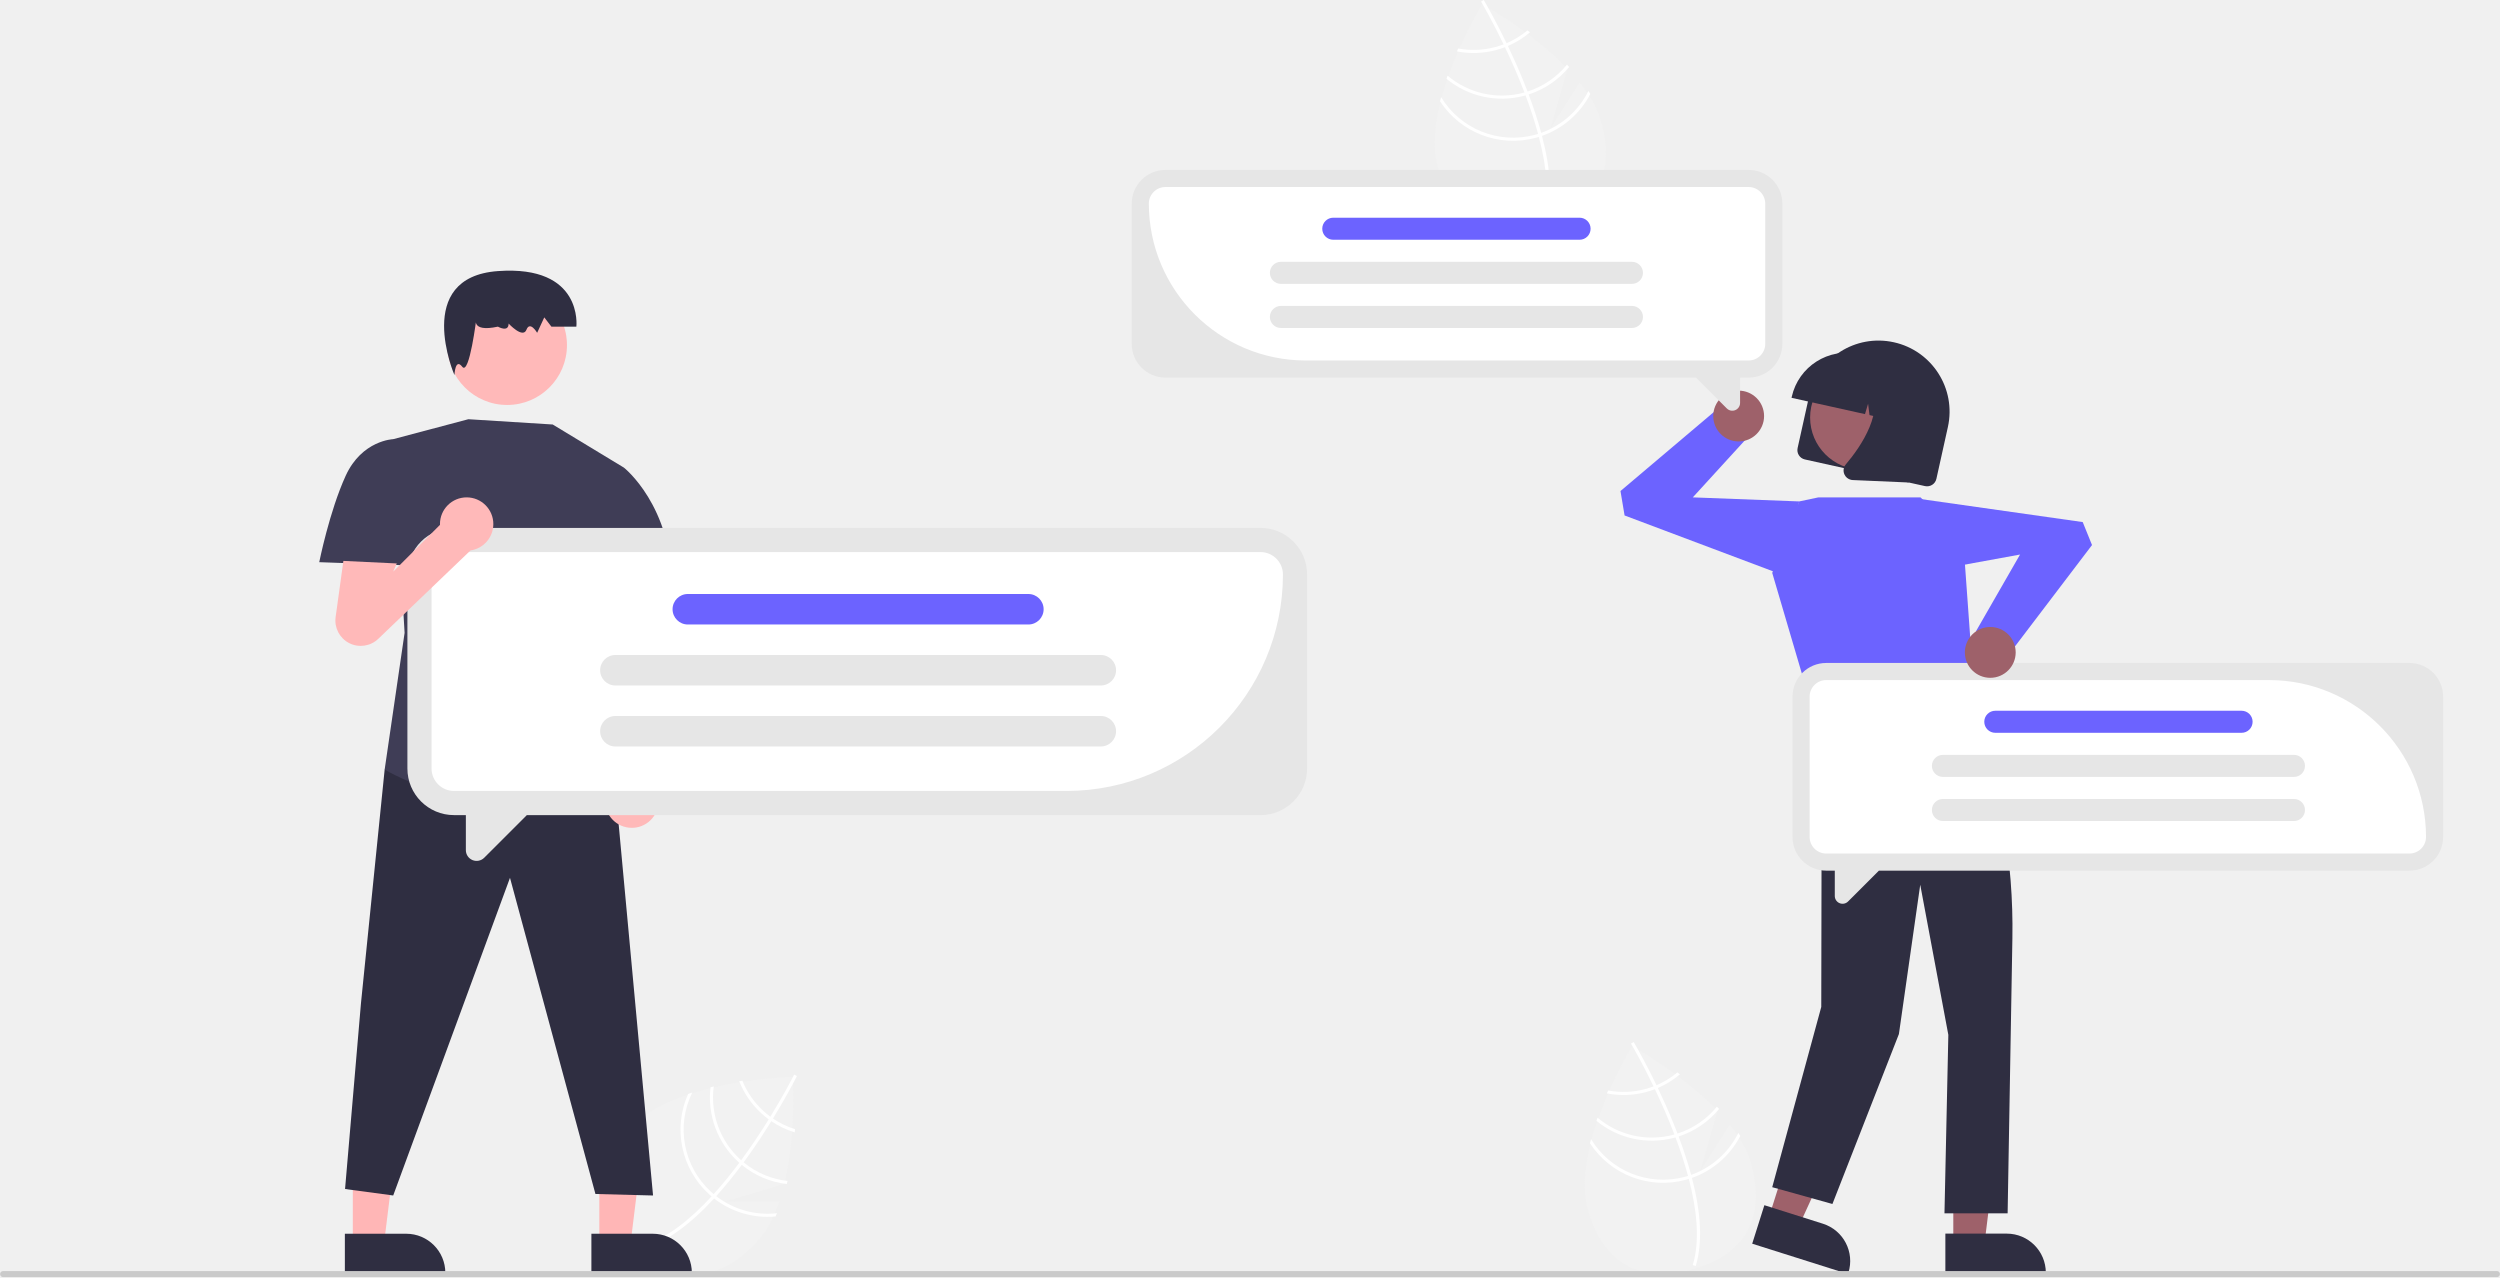
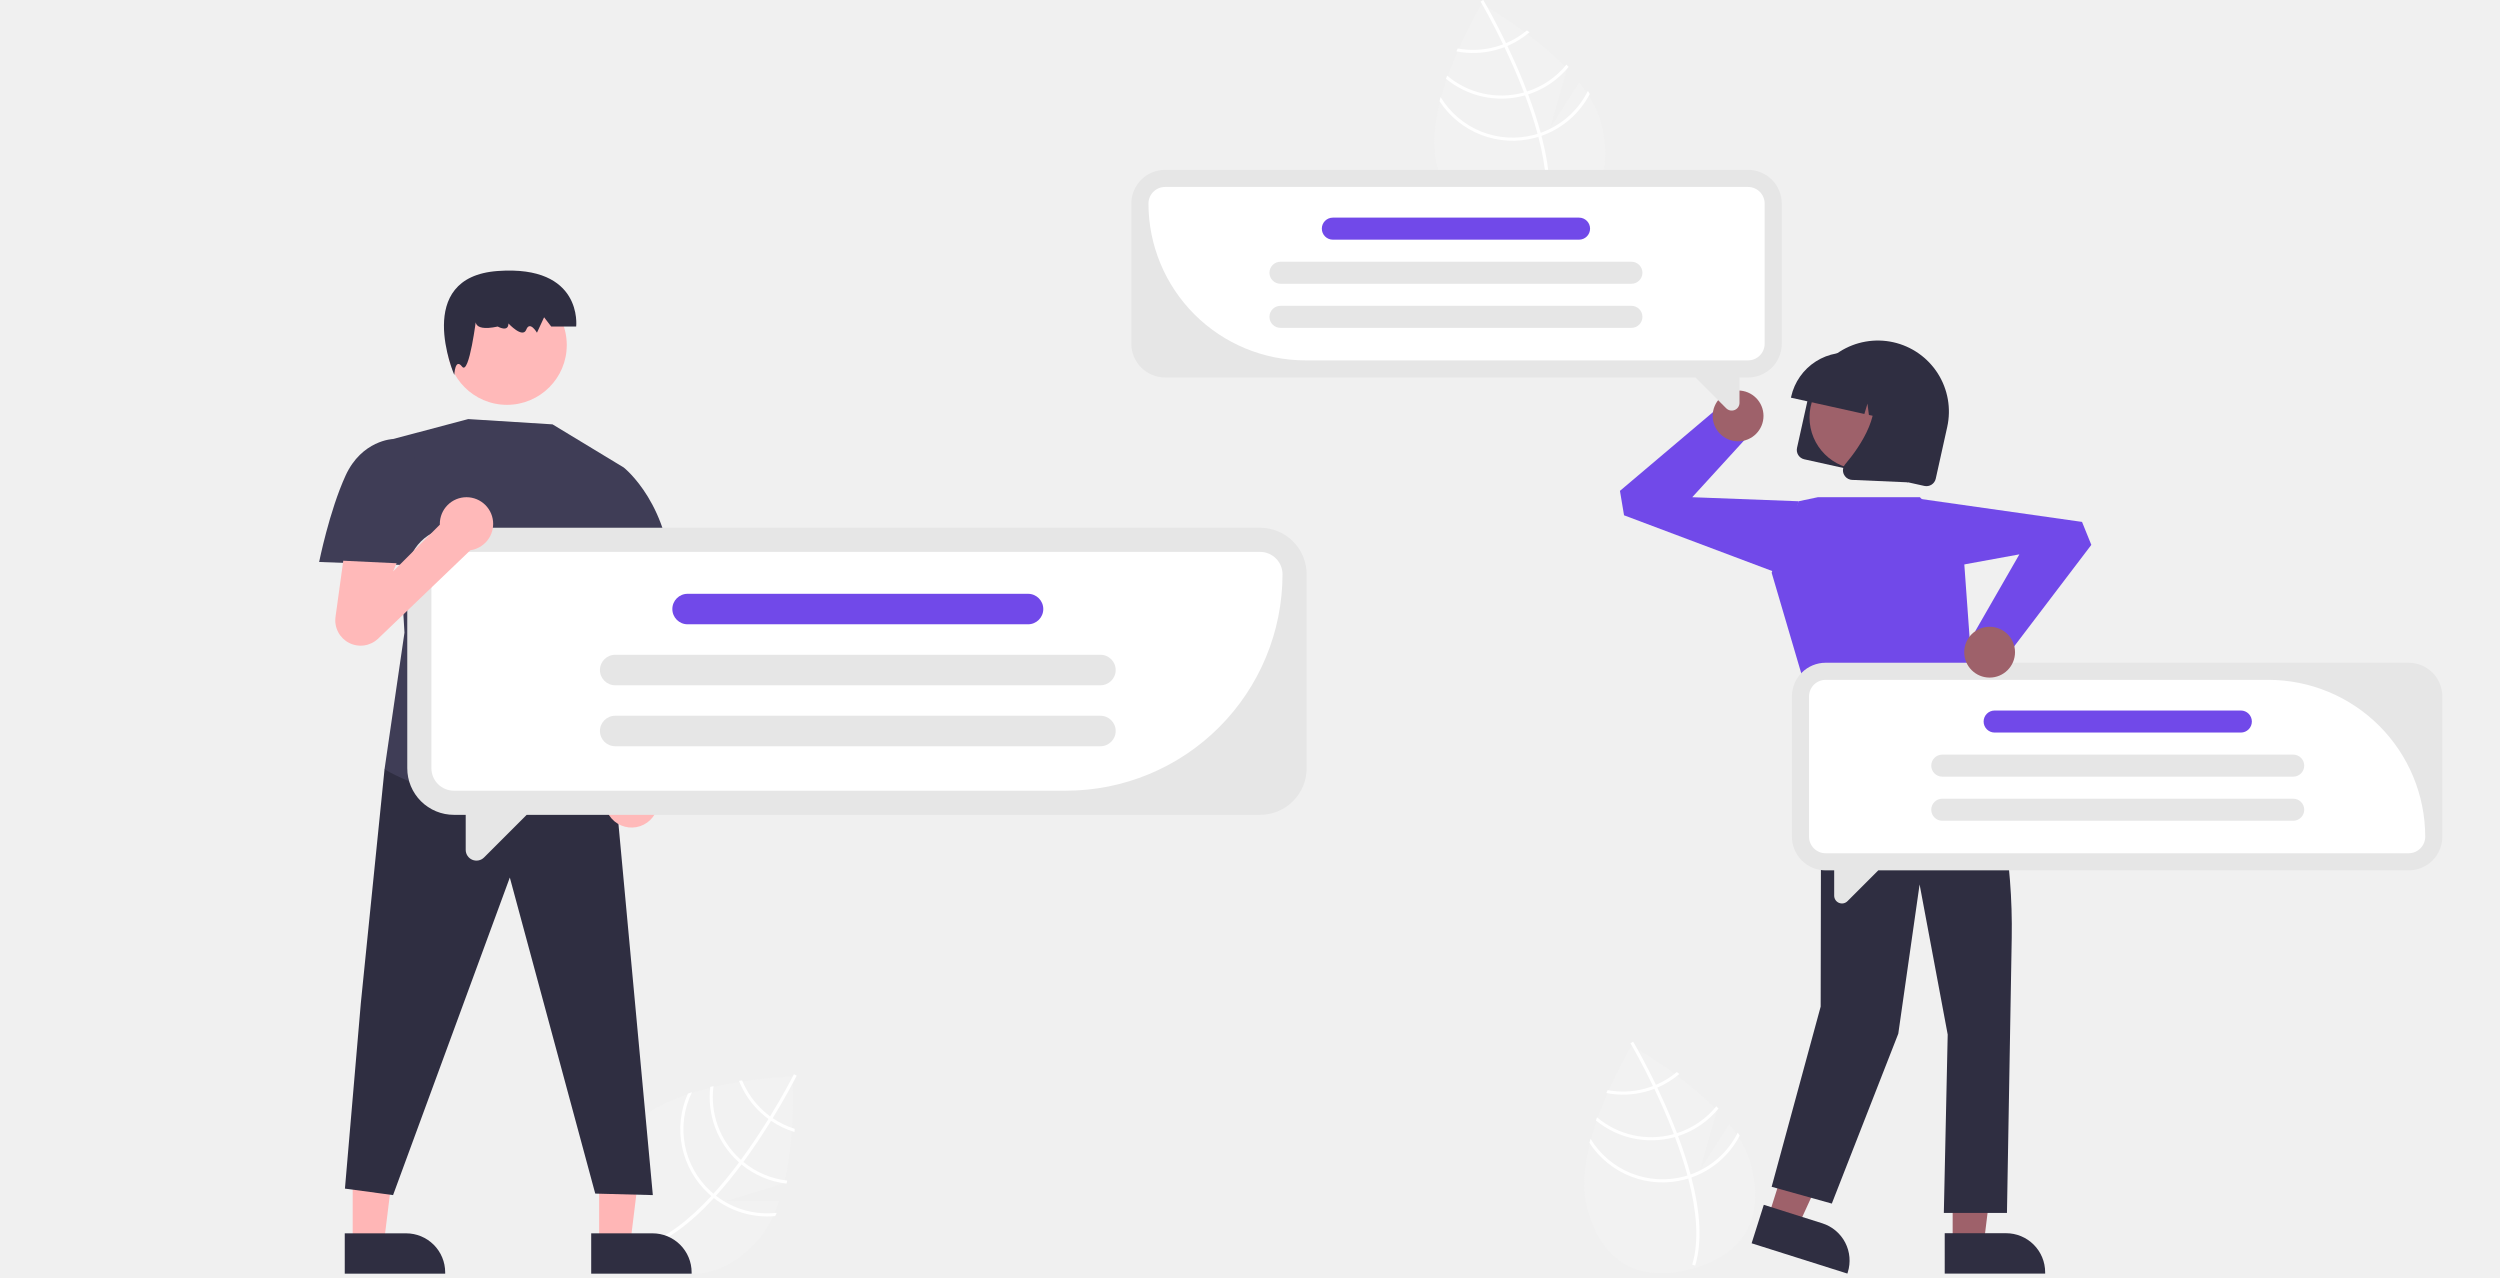
- <svg xmlns="http://www.w3.org/2000/svg" data-name="Layer 1" width="983.675" height="502.497" viewBox="0 0 983.675 502.497">
-   <path d="M788.725,641.231l-11.452,18.004,6.67-23.438c-14.083-14.695-33.58-25.445-33.58-25.445s-24.007,39.456-17.546,63.727,23.146,28.904,40.945,24.165c17.798-4.738,29.971-17.054,23.509-41.325C795.834,651.517,792.71,646.213,788.725,641.231Z" transform="translate(-108.1623 -198.7514)" fill="#f2f2f2" />
-   <path d="M773.574,661.029l.318,1.196c3.631,13.925,4.174,25.399,1.607,34.264-.035.13-.078.255-.113.385l-.599-.177-.574-.177c2.909-9.609,1.611-21.751-1.553-33.898-.098-.392-.198-.791-.309-1.186-1.385-5.13-3.081-10.241-4.928-15.152-.14-.381-.287-.767-.434-1.153-2.471-6.471-5.171-12.564-7.673-17.815-.175-.372-.356-.742-.536-1.107-4.271-8.871-7.891-15.156-8.705-16.544-.096-.171-.153-.264-.165-.286l.52-.31.004-.007.526-.311c.012.022.203.333.536.917,1.258,2.177,4.6,8.105,8.452,16.073.172.36.353.731.528,1.102,2.035,4.259,4.192,9.051,6.243,14.136q.776,1.915,1.485,3.791c.153.384.3.77.44,1.151Q771.64,653.886,773.574,661.029Z" transform="translate(-108.1623 -198.7514)" fill="#fff" />
-   <path d="M759.949,625.741c-.383.159-.771.319-1.169.47a33.811,33.811,0,0,1-3.295,1.061,32.889,32.889,0,0,1-14.566.555c-.165.38-.33.76-.5,1.148a34.107,34.107,0,0,0,15.382-.518,34.984,34.984,0,0,0,3.515-1.139c.392-.149.78-.309,1.161-.474a33.82,33.82,0,0,0,8.685-5.375q-.512-.387-1.002-.761A32.777,32.777,0,0,1,759.949,625.741Z" transform="translate(-108.1623 -198.7514)" fill="#fff" />
-   <path d="M768.205,644.77q-.604.199-1.216.362c-.123.039-.253.074-.377.107a33.064,33.064,0,0,1-29.872-6.717c-.144.412-.288.825-.424,1.242a34.291,34.291,0,0,0,30.611,6.66c.166-.044.332-.088.496-.138.413-.116.818-.237,1.222-.363a34.11,34.11,0,0,0,15.92-10.834c-.283-.299-.565-.598-.854-.895A32.837,32.837,0,0,1,768.205,644.77Z" transform="translate(-108.1623 -198.7514)" fill="#fff" />
-   <path d="M773.574,661.029c-.405.146-.813.28-1.223.408-.439.136-.88.266-1.325.384a33.153,33.153,0,0,1-36.851-14.873c-.139.551-.279,1.095-.406,1.643a34.367,34.367,0,0,0,37.572,14.415c.444-.118.887-.242,1.319-.383.417-.124.826-.258,1.232-.398a34.267,34.267,0,0,0,19.014-16.485c-.241-.405-.498-.8-.757-1.2A33.046,33.046,0,0,1,773.574,661.029Z" transform="translate(-108.1623 -198.7514)" fill="#fff" />
-   <path d="M729.725,231.231l-11.452,18.004,6.67-23.438c-14.083-14.695-33.58-25.445-33.58-25.445s-24.007,39.456-17.546,63.727,23.146,28.904,40.945,24.165c17.798-4.738,29.971-17.054,23.509-41.325C736.834,241.517,733.71,236.213,729.725,231.231Z" transform="translate(-108.1623 -198.7514)" fill="#f2f2f2" />
-   <path d="M714.574,251.029l.318,1.196c3.631,13.925,4.174,25.399,1.607,34.264-.035.13-.078.255-.113.385l-.599-.177-.574-.177c2.909-9.609,1.611-21.751-1.553-33.898-.098-.392-.198-.791-.309-1.186-1.385-5.13-3.081-10.241-4.928-15.152-.14-.381-.287-.767-.434-1.153-2.471-6.471-5.171-12.564-7.673-17.815-.175-.372-.356-.742-.536-1.107-4.271-8.871-7.891-15.156-8.705-16.544-.096-.171-.153-.264-.165-.286l.52-.31.004-.007.526-.311c.012.022.203.333.536.917,1.258,2.177,4.6,8.105,8.452,16.073.172.36.353.731.528,1.102,2.035,4.259,4.192,9.051,6.243,14.136q.776,1.915,1.485,3.791c.153.384.3.77.44,1.151Q712.64,243.886,714.574,251.029Z" transform="translate(-108.1623 -198.7514)" fill="#fff" />
-   <path d="M700.949,215.741c-.383.159-.771.319-1.169.47a33.811,33.811,0,0,1-3.295,1.061,32.889,32.889,0,0,1-14.566.555c-.165.38-.33.76-.5,1.148a34.107,34.107,0,0,0,15.382-.518,34.984,34.984,0,0,0,3.515-1.139c.392-.149.78-.309,1.161-.474a33.82,33.82,0,0,0,8.685-5.375q-.512-.387-1.002-.761A32.777,32.777,0,0,1,700.949,215.741Z" transform="translate(-108.1623 -198.7514)" fill="#fff" />
-   <path d="M709.205,234.77q-.604.199-1.216.362c-.123.039-.253.074-.377.107a33.064,33.064,0,0,1-29.872-6.717c-.144.412-.288.825-.424,1.242a34.291,34.291,0,0,0,30.611,6.66c.166-.044.332-.088.496-.138.413-.116.818-.237,1.222-.363a34.11,34.11,0,0,0,15.92-10.834c-.283-.299-.565-.598-.854-.895A32.837,32.837,0,0,1,709.205,234.77Z" transform="translate(-108.1623 -198.7514)" fill="#fff" />
-   <path d="M714.574,251.029c-.405.146-.813.28-1.223.408-.439.136-.88.266-1.325.384a33.153,33.153,0,0,1-36.851-14.873c-.139.551-.279,1.095-.406,1.643a34.367,34.367,0,0,0,37.572,14.415c.444-.118.887-.242,1.319-.383.417-.124.826-.258,1.232-.398a34.267,34.267,0,0,0,19.014-16.485c-.241-.405-.498-.8-.757-1.2A33.046,33.046,0,0,1,714.574,251.029Z" transform="translate(-108.1623 -198.7514)" fill="#fff" />
-   <path d="M414.82,671.452l-21.337.097,23.324-7.056c4.751-19.792,3.258-42.006,3.258-42.006s-46.172,1.128-63.099,19.683-11.807,35.097,1.8,47.51c13.607,12.413,30.548,15.998,47.475-2.557C410.008,682.992,412.782,677.497,414.82,671.452Z" transform="translate(-108.1623 -198.7514)" fill="#f2f2f2" />
-   <path d="M389.973,669.406l-.834.915c-9.753,10.582-19.113,17.241-27.96,19.872-.128.041-.257.073-.385.113l-.175-.599-.161-.578c9.657-2.747,19.171-10.402,27.68-19.629.277-.295.558-.594.831-.901,3.568-3.938,6.95-8.128,10.085-12.336.245-.324.491-.656.736-.988,4.108-5.577,7.775-11.142,10.841-16.085.218-.348.432-.701.642-1.049,5.155-8.388,8.486-14.831,9.214-16.266.092-.173.139-.271.151-.293l.542.27.009-0.0.546.274c-.012.022-.17.351-.482.946-1.151,2.235-4.333,8.251-8.954,15.799-.21.339-.424.692-.642,1.04-2.484,4.014-5.349,8.419-8.519,12.894q-1.192,1.688-2.387,3.298c-.241.336-.486.669-.731.992Q394.938,663.918,389.973,669.406Z" transform="translate(-108.1623 -198.7514)" fill="#fff" />
-   <path d="M412.298,638.868c-.341-.236-.686-.476-1.027-.729a33.813,33.813,0,0,1-2.673-2.198,32.889,32.889,0,0,1-8.34-11.955c-.409.066-.818.133-1.236.2a34.107,34.107,0,0,0,8.75,12.661,34.983,34.983,0,0,0,2.858,2.342c.337.249.682.489,1.027.721a33.82,33.82,0,0,0,9.217,4.401q.049-.64.099-1.254A32.777,32.777,0,0,1,412.298,638.868Z" transform="translate(-108.1623 -198.7514)" fill="#fff" />
-   <path d="M400.751,656.1q-.493-.4-.962-.828c-.099-.082-.199-.173-.294-.26a33.064,33.064,0,0,1-10.495-28.763c-.425.102-.85.204-1.274.314a34.291,34.291,0,0,0,10.943,29.354c.127.116.254.231.384.342.321.285.642.561.967.832a34.11,34.11,0,0,0,17.721,7.538c.099-.399.198-.799.292-1.202A32.837,32.837,0,0,1,400.751,656.1Z" transform="translate(-108.1623 -198.7514)" fill="#fff" />
-   <path d="M389.973,669.406c-.342-.262-.675-.533-1.005-.809-.352-.296-.7-.597-1.039-.907a33.153,33.153,0,0,1-7.405-39.043c-.538.181-1.073.357-1.602.546a34.367,34.367,0,0,0,8.18,39.402c.34.31.683.615,1.035.903.33.284.663.555,1.001.822a34.267,34.267,0,0,0,24.147,7.087c.211-.422.403-.851.6-1.286A33.046,33.046,0,0,1,389.973,669.406Z" transform="translate(-108.1623 -198.7514)" fill="#fff" />
-   <polygon points="235.821 489.442 248.081 489.441 253.913 442.153 235.819 442.154 235.821 489.442" fill="#ffb6b6" />
-   <path d="M340.856,684.191l24.144-.001h.001a15.387,15.387,0,0,1,15.386,15.386v.5l-39.531.001Z" transform="translate(-108.1623 -198.7514)" fill="#2f2e41" />
-   <polygon points="138.821 489.442 151.081 489.441 156.913 442.153 138.819 442.154 138.821 489.442" fill="#ffb6b6" />
-   <path d="M243.856,684.191l24.144-.001h.001a15.387,15.387,0,0,1,15.386,15.386v.5l-39.531.001Z" transform="translate(-108.1623 -198.7514)" fill="#2f2e41" />
-   <polygon points="159.613 295.2 151.35 302.805 142.037 394.681 135.768 467.838 154.713 470.393 200.665 345.394 234.288 469.8 256.956 470.393 241.911 308 159.613 295.2" fill="#2f2e41" />
-   <circle cx="199.544" cy="135.809" r="23.536" fill="#ffb9b9" />
-   <path d="M295.661,323.632s-2.806,6.073,8.418,3.644c0,0,4.209,2.429,4.209-1.215,0,0,5.612,6.073,7.015,2.429s4.209,1.215,4.209,1.215l2.806-6.073,2.806,3.644h9.821s2.806-24.29-30.866-21.861S286.972,346.329,286.972,346.329s.271-6.908,3.077-3.265S295.661,323.632,295.661,323.632Z" transform="translate(-108.1623 -198.7514)" fill="#2f2e41" />
-   <path d="M325.639,365.779,292.451,363.701l-29.576,7.845,4.483,76.213L259.513,501.556s43.044,26.312,91.904,5.604l-4.641-12.209s-.16-18.685-4.08-22.343-3.608-33.816-3.608-33.816l14.57-56.039Z" transform="translate(-108.1623 -198.7514)" fill="#3f3d56" />
-   <path d="M270.776,373.952l-7.9-2.405s-12.304.411-18.702,14.408-10.398,33.997-10.398,33.997l40.634,1.469Z" transform="translate(-108.1623 -198.7514)" fill="#3f3d56" />
-   <path d="M365.091,507.557l-1.315-82.606-17.555,2.634,3.877,78.263a10.51,10.51,0,1,0,14.993,1.709Z" transform="translate(-108.1623 -198.7514)" fill="#ffb9b9" />
-   <path d="M343.776,389.952l9.882-7.197s18.989,14.851,19.053,47.524l-26.491,6.425-14.978-21.543Z" transform="translate(-108.1623 -198.7514)" fill="#3f3d56" />
-   <polygon points="768.569 489.395 780.829 489.394 786.661 442.106 768.567 442.107 768.569 489.395" fill="#9e616a" />
-   <path d="M873.604,684.143l24.144-.001h.001a15.387,15.387,0,0,1,15.386,15.386v.5l-39.531.001Z" transform="translate(-108.1623 -198.7514)" fill="#2f2e41" />
-   <polygon points="696.005 478.969 707.694 482.667 727.517 439.34 710.266 433.883 696.005 478.969" fill="#9e616a" />
-   <path d="M802.393,672.961l23.02,7.281.001 0a15.387,15.387,0,0,1,10.029,19.311l-.151.477L797.602,688.108Z" transform="translate(-108.1623 -198.7514)" fill="#2f2e41" />
-   <path d="M831.772,472.176,824.968,491.364l-.193,103.588L805.482,665.874l23.683,6.61,26.161-66.874,8.391-58.738,11.058,59.08-1.522,70.22h24.849l1.876-108.211a237.255,237.255,0,0,0-15.663-88.982l0,0Z" transform="translate(-108.1623 -198.7514)" fill="#2f2e41" />
-   <polygon points="715.507 195.7 755.672 195.7 772.454 212.483 777.468 281.854 716.806 291.615 697.32 225.426 707.932 197.295 715.507 195.7" fill="#6c63ff" />
-   <polygon points="701.063 226.088 639.223 202.821 637.613 193.203 676.613 160.203 689.594 169.939 666.066 195.7 707.932 197.295 701.063 226.088" fill="#6c63ff" />
-   <circle cx="684.113" cy="163.7" r="10" fill="#9e616a" />
-   <path d="M815.467,375.05l4.519-20.376A27.967,27.967,0,0,1,874.594,366.784l-4.519,20.376a3.761,3.761,0,0,1-4.481,2.854l-47.272-10.483A3.761,3.761,0,0,1,815.467,375.05Z" transform="translate(-108.1623 -198.7514)" fill="#2f2e41" />
-   <circle cx="732.73" cy="164.284" r="20.505" fill="#9e616a" />
-   <path d="M813.165,354.871a22.148,22.148,0,0,1,26.388-16.809l4.075.904a22.148,22.148,0,0,1,16.809,26.388l-.09.408-8.612-1.91-1.113-8.877-2.411,8.095-4.451-.987-.562-4.479L841.981,361.689l-28.906-6.41Z" transform="translate(-108.1623 -198.7514)" fill="#2f2e41" />
-   <path d="M833.869,385.382a3.701,3.701,0,0,1,.564-3.9c6.14-7.256,15.553-21.093,9.603-32.233l-.428-.8,23.3,5.167-7.758,34.982-21.994-.959a3.838,3.838,0,0,1-.662-.087A3.742,3.742,0,0,1,833.869,385.382Z" transform="translate(-108.1623 -198.7514)" fill="#2f2e41" />
-   <path d="M1090.647,701.249H109.353a1.191,1.191,0,0,1,0-2.381h981.294a1.191,1.191,0,0,1,0,2.381Z" transform="translate(-108.1623 -198.7514)" fill="#cacaca" />
-   <path d="M604.121,406.472H286.806a18.343,18.343,0,0,0-18.343,18.343v76.315a18.342,18.342,0,0,0,18.343,18.343h4.657v13.788a4.23,4.23,0,0,0,7.221,2.991l16.779-16.779H604.121a18.342,18.342,0,0,0,18.343-18.343V424.815A18.343,18.343,0,0,0,604.121,406.472Z" transform="translate(-108.1623 -198.7514)" fill="#e6e6e6" />
-   <path d="M527.807,509.972h-241a8.853,8.853,0,0,1-8.843-8.843V424.814a8.852,8.852,0,0,1,8.842-8.842H604.121a8.853,8.853,0,0,1,8.843,8.843A85.253,85.253,0,0,1,527.807,509.972Z" transform="translate(-108.1623 -198.7514)" fill="#fff" />
-   <rect x="264.635" y="233.721" width="146" height="12" rx="6" fill="#6c63ff" />
-   <rect x="236.135" y="257.721" width="203" height="12" rx="6" fill="#e6e6e6" />
-   <rect x="236.135" y="281.721" width="203" height="12" rx="6" fill="#e6e6e6" />
-   <path d="M1056.199,459.608H826.729a13.265,13.265,0,0,0-13.265,13.265V528.061A13.265,13.265,0,0,0,826.729,541.326h3.368v9.971a3.059,3.059,0,0,0,5.222,2.163L847.453,541.326h208.747a13.265,13.265,0,0,0,13.265-13.265V472.873A13.265,13.265,0,0,0,1056.199,459.608Z" transform="translate(-108.1623 -198.7514)" fill="#e6e6e6" />
-   <path d="M1056.199,534.595H826.729a6.54,6.54,0,0,1-6.533-6.533V472.873a6.54,6.54,0,0,1,6.533-6.533h174.283a61.791,61.791,0,0,1,61.721,61.722A6.54,6.54,0,0,1,1056.199,534.595Z" transform="translate(-108.1623 -198.7514)" fill="#fff" />
-   <rect x="780.752" y="279.659" width="105.582" height="8.678" rx="4.339" fill="#6c63ff" />
-   <rect x="760.142" y="297.015" width="146.802" height="8.678" rx="4.339" fill="#e6e6e6" />
-   <rect x="760.142" y="314.371" width="146.802" height="8.678" rx="4.339" fill="#e6e6e6" />
-   <path d="M566.729,265.608H796.199a13.265,13.265,0,0,1,13.265,13.265V334.061A13.265,13.265,0,0,1,796.199,347.326h-3.368v9.971a3.059,3.059,0,0,1-5.222,2.163L775.475,347.326H566.729a13.265,13.265,0,0,1-13.265-13.265V278.873A13.265,13.265,0,0,1,566.729,265.608Z" transform="translate(-108.1623 -198.7514)" fill="#e6e6e6" />
-   <path d="M796.199,340.594H621.917a61.791,61.791,0,0,1-61.722-61.721,6.541,6.541,0,0,1,6.533-6.534h229.471a6.54,6.54,0,0,1,6.533,6.533v55.188A6.54,6.54,0,0,1,796.199,340.594Z" transform="translate(-108.1623 -198.7514)" fill="#fff" />
-   <rect x="628.432" y="284.411" width="105.582" height="8.678" rx="4.339" transform="translate(1254.283 378.748) rotate(180)" fill="#6c63ff" />
-   <rect x="607.822" y="301.767" width="146.802" height="8.678" rx="4.339" transform="translate(1254.283 413.4598) rotate(180)" fill="#e6e6e6" />
-   <rect x="607.822" y="319.123" width="146.802" height="8.678" rx="4.339" transform="translate(1254.283 448.1717) rotate(180)" fill="#e6e6e6" />
-   <path d="M302.276,404.952a10.5,10.5,0,0,0-21,0c0,.102.012.202.015.304L262.875,423.671l1.4-3.219-21-1-3.063,22.172a9.969,9.969,0,0,0,16.782,8.494l36.3-34.788A10.493,10.493,0,0,0,302.276,404.952Z" transform="translate(-108.1623 -198.7514)" fill="#ffb9b9" />
-   <polygon points="754.074 196.12 819.488 205.421 823.145 214.461 792.231 255.134 777.448 248.445 794.828 218.194 753.613 225.718 754.074 196.12" fill="#6c63ff" />
-   <circle cx="783.113" cy="256.7" r="10" fill="#9e616a" />
+ <svg xmlns="http://www.w3.org/2000/svg" width="984" height="503" viewBox="0 0 984 503" fill="none">
+   <g clip-path="url(#clip0_604_2)">
+     <path d="M680.563 442.479L669.112 460.483L675.782 437.046C661.698 422.35 642.202 411.6 642.202 411.6C642.202 411.6 618.194 451.056 624.656 475.327C631.117 499.598 647.802 504.231 665.601 499.492C683.399 494.754 695.572 482.438 689.11 458.168C687.672 452.765 684.548 447.462 680.563 442.479Z" fill="#F2F2F2" />
+     <path d="M665.411 462.278L665.73 463.474C669.361 477.399 669.904 488.874 667.336 497.739C667.301 497.869 667.259 497.994 667.223 498.124L666.625 497.947L666.051 497.77C668.96 488.161 667.662 476.019 664.498 463.872C664.399 463.48 664.3 463.081 664.188 462.686C662.803 457.556 661.107 452.446 659.26 447.534C659.12 447.152 658.973 446.766 658.826 446.381C656.355 439.91 653.655 433.817 651.153 428.566C650.978 428.194 650.797 427.823 650.618 427.459C646.347 418.588 642.726 412.302 641.913 410.914C641.817 410.743 641.76 410.651 641.748 410.628L642.268 410.319L642.272 410.311L642.798 410C642.811 410.022 643.001 410.333 643.334 410.917C644.592 413.093 647.934 419.021 651.786 426.989C651.958 427.349 652.139 427.72 652.315 428.092C654.349 432.351 656.506 437.142 658.558 442.228C659.075 443.505 659.57 444.768 660.043 446.019C660.196 446.403 660.343 446.789 660.482 447.17C662.479 452.48 664.122 457.516 665.411 462.278Z" fill="white" />
+     <path d="M651.786 426.989C651.404 427.148 651.015 427.309 650.618 427.459C649.538 427.868 648.439 428.223 647.323 428.52C642.57 429.792 637.593 429.981 632.757 429.074C632.592 429.455 632.426 429.835 632.257 430.222C637.357 431.224 642.618 431.047 647.638 429.704C648.829 429.387 650.003 429.007 651.153 428.566C651.545 428.417 651.934 428.256 652.315 428.092C655.465 426.75 658.393 424.937 660.999 422.716C660.658 422.458 660.324 422.205 659.998 421.955C657.523 424.028 654.756 425.725 651.786 426.989Z" fill="white" />
+     <path d="M660.043 446.019C659.641 446.151 659.235 446.272 658.827 446.38C658.704 446.419 658.574 446.454 658.449 446.487C653.297 447.859 647.89 447.965 642.689 446.795C637.488 445.625 632.646 443.215 628.577 439.77C628.434 440.183 628.29 440.595 628.153 441.012C632.36 444.474 637.331 446.884 642.654 448.042C647.977 449.2 653.5 449.073 658.765 447.672C658.93 447.628 659.096 447.584 659.26 447.533C659.673 447.417 660.079 447.297 660.483 447.17C666.72 445.163 672.247 441.401 676.403 436.336C676.121 436.037 675.838 435.738 675.55 435.44C671.52 440.4 666.131 444.076 660.043 446.019Z" fill="white" />
+     <path d="M665.412 462.278C665.007 462.424 664.599 462.558 664.189 462.686C663.749 462.822 663.308 462.952 662.864 463.07C655.939 464.905 648.607 464.448 641.963 461.767C635.32 459.086 629.724 454.325 626.014 448.197C625.875 448.748 625.734 449.292 625.607 449.84C629.56 455.887 635.318 460.534 642.063 463.122C648.808 465.709 656.197 466.106 663.18 464.255C663.624 464.137 664.066 464.012 664.498 463.872C664.916 463.748 665.324 463.614 665.731 463.474C673.93 460.59 680.727 454.697 684.745 446.99C684.504 446.585 684.247 446.19 683.988 445.79C680.175 453.492 673.512 459.406 665.412 462.278Z" fill="white" />
+     <path d="M621.563 32.48L610.112 50.483L616.782 27.046C602.698 12.35 583.202 1.6 583.202 1.6C583.202 1.6 559.194 41.056 565.656 65.327C572.117 89.598 588.802 94.231 606.601 89.493C624.399 84.754 636.572 72.438 630.11 48.168C628.672 42.765 625.548 37.462 621.563 32.48Z" fill="#F2F2F2" />
+     <path d="M606.411 52.278L606.73 53.474C610.361 67.399 610.904 78.874 608.336 87.739C608.301 87.869 608.259 87.994 608.223 88.124L607.625 87.947L607.051 87.77C609.96 78.161 608.662 66.019 605.498 53.872C605.399 53.48 605.3 53.081 605.188 52.686C603.803 47.556 602.107 42.446 600.26 37.534C600.12 37.152 599.973 36.766 599.826 36.381C597.355 29.91 594.655 23.817 592.153 18.566C591.978 18.194 591.797 17.823 591.618 17.459C587.347 8.588 583.726 2.302 582.913 0.914C582.817 0.743 582.76 0.651 582.748 0.629L583.268 0.319L583.272 0.311L583.798 0C583.811 0.022 584.001 0.333 584.334 0.917C585.592 3.093 588.934 9.021 592.786 16.989C592.958 17.349 593.139 17.72 593.315 18.092C595.349 22.351 597.506 27.142 599.558 32.228C600.075 33.505 600.57 34.768 601.043 36.019C601.196 36.403 601.343 36.789 601.482 37.17C603.479 42.48 605.122 47.516 606.411 52.278Z" fill="white" />
+     <path d="M592.786 16.989C592.404 17.148 592.015 17.309 591.618 17.459C590.538 17.869 589.439 18.223 588.323 18.52C583.57 19.792 578.593 19.982 573.757 19.074C573.592 19.454 573.426 19.835 573.257 20.222C578.357 21.224 583.618 21.047 588.638 19.704C589.829 19.387 591.003 19.007 592.153 18.566C592.545 18.417 592.934 18.256 593.315 18.092C596.465 16.75 599.393 14.937 601.999 12.716C601.658 12.458 601.324 12.205 600.998 11.955C598.523 14.028 595.756 15.725 592.786 16.989V16.989Z" fill="white" />
+     <path d="M601.043 36.019C600.641 36.151 600.235 36.272 599.827 36.38C599.704 36.419 599.574 36.454 599.449 36.487C594.297 37.859 588.89 37.965 583.689 36.795C578.488 35.625 573.646 33.215 569.577 29.77C569.434 30.183 569.29 30.595 569.153 31.012C573.36 34.474 578.331 36.884 583.654 38.042C588.977 39.2 594.5 39.073 599.765 37.672C599.93 37.628 600.096 37.584 600.26 37.533C600.673 37.417 601.079 37.297 601.483 37.17C607.72 35.163 613.247 31.401 617.403 26.336C617.121 26.037 616.838 25.738 616.55 25.44C612.52 30.4 607.131 34.077 601.043 36.019V36.019Z" fill="white" />
+     <path d="M606.412 52.278C606.007 52.424 605.599 52.558 605.189 52.686C604.749 52.822 604.308 52.952 603.864 53.07C596.939 54.905 589.607 54.448 582.963 51.767C576.32 49.086 570.724 44.325 567.014 38.197C566.875 38.748 566.734 39.292 566.607 39.84C570.56 45.887 576.318 50.534 583.063 53.122C589.808 55.709 597.197 56.106 604.18 54.255C604.624 54.137 605.066 54.013 605.498 53.872C605.916 53.748 606.324 53.614 606.731 53.474C614.93 50.59 621.727 44.697 625.745 36.99C625.504 36.585 625.247 36.19 624.988 35.79C621.175 43.492 614.512 49.406 606.412 52.278V52.278Z" fill="white" />
+     <path d="M306.658 472.7L285.321 472.797L308.645 465.74C313.397 445.949 311.903 423.735 311.903 423.735C311.903 423.735 265.731 424.863 248.803 443.418C231.876 461.973 236.996 478.515 250.603 490.928C264.21 503.342 281.151 506.926 298.079 488.371C301.846 484.241 304.62 478.746 306.658 472.7Z" fill="#F2F2F2" />
+     <path d="M281.811 470.654L280.977 471.569C271.224 482.15 261.864 488.81 253.017 491.441C252.889 491.481 252.76 491.513 252.632 491.554L252.457 490.955L252.296 490.376C261.953 487.63 271.467 479.974 279.976 470.747C280.253 470.452 280.534 470.153 280.807 469.846C284.374 465.908 287.757 461.718 290.891 457.509C291.137 457.186 291.382 456.853 291.627 456.521C295.735 450.944 299.402 445.379 302.468 440.436C302.686 440.088 302.9 439.735 303.109 439.387C308.265 430.999 311.596 424.556 312.324 423.121C312.416 422.948 312.463 422.85 312.475 422.828L313.017 423.098L313.026 423.098L313.572 423.372C313.56 423.394 313.401 423.723 313.09 424.318C311.939 426.553 308.757 432.569 304.136 440.117C303.926 440.456 303.712 440.809 303.494 441.157C301.01 445.171 298.145 449.576 294.975 454.051C294.181 455.176 293.385 456.276 292.589 457.349C292.348 457.685 292.103 458.018 291.858 458.341C288.47 462.891 285.121 466.996 281.811 470.654Z" fill="white" />
+     <path d="M304.136 440.117C303.795 439.881 303.45 439.641 303.109 439.387C302.181 438.701 301.288 437.967 300.435 437.189C296.796 433.878 293.946 429.792 292.095 425.234C291.686 425.3 291.277 425.367 290.859 425.434C292.773 430.265 295.766 434.596 299.609 438.095C300.52 438.925 301.474 439.707 302.467 440.436C302.804 440.686 303.149 440.926 303.493 441.157C306.325 443.082 309.433 444.566 312.71 445.558C312.743 445.132 312.776 444.714 312.809 444.305C309.727 443.343 306.805 441.932 304.136 440.117Z" fill="white" />
+     <path d="M292.589 457.349C292.26 457.082 291.939 456.806 291.627 456.521C291.527 456.439 291.428 456.348 291.333 456.261C287.394 452.668 284.383 448.176 282.555 443.168C280.728 438.159 280.139 432.784 280.838 427.498C280.413 427.6 279.988 427.702 279.564 427.813C278.925 433.223 279.584 438.708 281.487 443.812C283.39 448.917 286.482 453.495 290.507 457.167C290.633 457.282 290.76 457.398 290.891 457.509C291.212 457.794 291.533 458.07 291.858 458.341C296.918 462.504 303.07 465.121 309.578 465.879C309.677 465.48 309.776 465.081 309.87 464.677C303.519 463.968 297.513 461.421 292.589 457.349V457.349Z" fill="white" />
+     <path d="M281.811 470.654C281.469 470.392 281.136 470.121 280.806 469.846C280.454 469.549 280.106 469.249 279.767 468.939C274.48 464.105 270.901 457.688 269.566 450.65C268.232 443.611 269.212 436.33 272.362 429.896C271.824 430.077 271.29 430.253 270.76 430.442C267.81 437.036 267.012 444.392 268.48 451.466C269.949 458.539 273.609 464.97 278.941 469.844C279.28 470.154 279.624 470.459 279.976 470.747C280.305 471.031 280.639 471.302 280.976 471.569C287.835 476.908 296.466 479.442 305.123 478.656C305.333 478.234 305.526 477.805 305.723 477.37C297.182 478.326 288.605 475.917 281.811 470.654Z" fill="white" />
+     <path d="M235.821 489.442L248.081 489.441L253.913 442.153L235.819 442.154L235.821 489.442Z" fill="#FFB6B6" />
+     <path d="M232.694 485.439L256.838 485.438H256.839C260.92 485.438 264.833 487.059 267.719 489.945C270.604 492.83 272.226 496.744 272.226 500.824V501.324L232.695 501.326L232.694 485.439Z" fill="#2F2E41" />
+     <path d="M138.821 489.442L151.081 489.441L156.913 442.153L138.819 442.154L138.821 489.442Z" fill="#FFB6B6" />
+     <path d="M135.694 485.439L159.838 485.438H159.839C163.92 485.438 167.833 487.059 170.719 489.945C173.604 492.83 175.226 496.744 175.226 500.824V501.324L135.695 501.326L135.694 485.439Z" fill="#2F2E41" />
+     <path d="M159.613 295.2L151.35 302.805L142.037 394.681L135.768 467.838L154.713 470.393L200.665 345.394L234.288 469.8L256.956 470.393L241.911 308L159.613 295.2Z" fill="#2F2E41" />
+     <path d="M199.544 159.346C212.543 159.346 223.08 148.808 223.08 135.809C223.08 122.811 212.543 112.273 199.544 112.273C186.545 112.273 176.008 122.811 176.008 135.809C176.008 148.808 186.545 159.346 199.544 159.346Z" fill="#FFB9B9" />
+     <path d="M187.499 124.881C187.499 124.881 184.693 130.953 195.917 128.524C195.917 128.524 200.126 130.953 200.126 127.31C200.126 127.31 205.738 133.382 207.141 129.739C208.544 126.095 211.35 130.953 211.35 130.953L214.156 124.881L216.962 128.525H226.783C226.783 128.525 229.589 104.234 195.917 106.663C162.245 109.092 178.81 147.578 178.81 147.578C178.81 147.578 179.081 140.669 181.887 144.313C184.693 147.957 187.499 124.881 187.499 124.881Z" fill="#2F2E41" />
+     <path d="M217.477 167.027L184.288 164.95L154.713 172.795L159.196 249.008L151.351 302.805C151.351 302.805 194.395 329.117 243.254 308.409L238.613 296.2C238.613 296.2 238.454 277.515 234.534 273.858C230.613 270.2 230.926 240.042 230.926 240.042L245.496 184.003L217.477 167.027Z" fill="#3F3D56" />
+     <path d="M162.613 175.2L154.713 172.795C154.713 172.795 142.409 173.206 136.011 187.203C129.613 201.2 125.613 221.2 125.613 221.2L166.247 222.67L162.613 175.2Z" fill="#3F3D56" />
+     <path d="M256.928 308.806L255.613 226.2L238.058 228.834L241.935 307.097C240.339 308.407 239.164 310.158 238.558 312.132C237.951 314.106 237.939 316.214 238.523 318.195C239.108 320.175 240.262 321.94 241.843 323.268C243.424 324.596 245.362 325.429 247.413 325.663C249.465 325.896 251.54 325.521 253.379 324.582C255.218 323.644 256.74 322.185 257.755 320.387C258.77 318.589 259.233 316.531 259.086 314.472C258.939 312.412 258.188 310.442 256.928 308.806V308.806Z" fill="#FFB9B9" />
+     <path d="M235.613 191.2L245.496 184.003C245.496 184.003 264.484 198.854 264.549 231.527L238.058 237.952L223.08 216.409L235.613 191.2Z" fill="#3F3D56" />
+     <path d="M768.569 489.395L780.829 489.394L786.661 442.106L768.567 442.107L768.569 489.395Z" fill="#9E616A" />
+     <path d="M765.442 485.392L789.586 485.391H789.587C793.668 485.391 797.582 487.012 800.467 489.898C803.352 492.783 804.974 496.696 804.974 500.777V501.277L765.443 501.279L765.442 485.392Z" fill="#2F2E41" />
+     <path d="M696.005 478.969L707.694 482.667L727.517 439.34L710.266 433.883L696.005 478.969Z" fill="#9E616A" />
+     <path d="M694.23 474.21L717.25 481.491L717.251 481.491C721.142 482.722 724.384 485.448 726.265 489.07C728.146 492.691 728.511 496.911 727.28 500.802L727.13 501.279L689.439 489.357L694.23 474.21Z" fill="#2F2E41" />
+     <path d="M723.61 273.425L716.807 292.613L716.614 396.2L697.32 467.123L721.004 473.732L747.165 406.859L755.556 348.12L766.614 407.2L765.092 477.421H789.94L791.816 369.21C792.343 338.82 787.025 308.612 776.153 280.228V280.228L723.61 273.425Z" fill="#2F2E41" />
+     <path d="M715.507 195.7H755.672L772.454 212.483L777.468 281.854L716.806 291.615L697.32 225.426L707.932 197.295L715.507 195.7Z" fill="#7149E9" />
+     <path d="M701.063 226.088L639.223 202.821L637.613 193.203L676.613 160.203L689.594 169.939L666.066 195.7L707.932 197.295L701.063 226.088Z" fill="#7149E9" />
+     <path d="M684.113 173.7C689.636 173.7 694.113 169.223 694.113 163.7C694.113 158.177 689.636 153.7 684.113 153.7C678.59 153.7 674.113 158.177 674.113 163.7C674.113 169.223 678.59 173.7 684.113 173.7Z" fill="#9E616A" />
+     <path d="M707.305 176.298L711.824 155.922C713.435 148.686 717.854 142.387 724.108 138.407C730.362 134.427 737.94 133.093 745.177 134.698C752.414 136.303 758.718 140.716 762.704 146.966C766.689 153.217 768.03 160.794 766.432 168.032L761.913 188.408C761.696 189.381 761.103 190.227 760.263 190.762C759.423 191.297 758.405 191.477 757.432 191.263L710.159 180.779C709.187 180.562 708.341 179.969 707.806 179.129C707.271 178.289 707.091 177.271 707.305 176.298V176.298Z" fill="#2F2E41" />
+     <path d="M732.729 184.789C744.054 184.789 753.234 175.608 753.234 164.284C753.234 152.96 744.054 143.779 732.729 143.779C721.405 143.779 712.225 152.96 712.225 164.284C712.225 175.608 721.405 184.789 732.729 184.789Z" fill="#9E616A" />
+     <path d="M705.003 156.12C706.279 150.395 709.774 145.41 714.721 142.259C719.668 139.108 725.663 138.047 731.391 139.311L735.466 140.215C741.191 141.491 746.176 144.986 749.327 149.933C752.478 154.88 753.538 160.875 752.275 166.603L752.185 167.011L743.572 165.101L742.459 156.224L740.047 164.319L735.597 163.332L735.035 158.853L733.818 162.938L704.912 156.527L705.003 156.12Z" fill="#2F2E41" />
+     <path d="M725.707 186.631C725.424 185.994 725.327 185.29 725.427 184.6C725.526 183.91 725.819 183.262 726.271 182.731C732.411 175.475 741.823 161.638 735.873 150.498L735.446 149.697L758.746 154.864L750.988 189.846L728.993 188.886C728.771 188.877 728.549 188.848 728.332 188.8C727.754 188.672 727.215 188.408 726.758 188.031C726.302 187.654 725.942 187.174 725.707 186.631V186.631Z" fill="#2F2E41" />
+     <path d="M495.959 207.721H178.644C176.236 207.721 173.85 208.195 171.625 209.117C169.399 210.039 167.377 211.39 165.674 213.093C163.971 214.796 162.62 216.818 161.698 219.044C160.776 221.269 160.302 223.654 160.302 226.063V302.378C160.302 304.787 160.776 307.172 161.698 309.398C162.62 311.623 163.971 313.645 165.674 315.348C167.377 317.052 169.399 318.403 171.625 319.324C173.85 320.246 176.236 320.721 178.644 320.721H183.302V334.508C183.302 335.345 183.55 336.163 184.015 336.858C184.479 337.554 185.14 338.096 185.913 338.416C186.686 338.737 187.537 338.82 188.357 338.657C189.178 338.494 189.931 338.091 190.523 337.499L207.302 320.721H495.959C498.368 320.721 500.753 320.246 502.979 319.324C505.204 318.403 507.226 317.052 508.929 315.348C510.633 313.645 511.984 311.623 512.906 309.398C513.827 307.172 514.302 304.787 514.302 302.378V226.063C514.302 223.654 513.827 221.269 512.906 219.044C511.984 216.818 510.633 214.796 508.929 213.093C507.226 211.39 505.204 210.039 502.979 209.117C500.753 208.195 498.368 207.721 495.959 207.721V207.721Z" fill="#E6E6E6" />
+     <path d="M419.645 311.22H178.645C176.3 311.218 174.052 310.285 172.395 308.627C170.737 306.97 169.804 304.722 169.802 302.378V226.063C169.804 223.719 170.737 221.471 172.395 219.814C174.052 218.156 176.3 217.224 178.644 217.221H495.959C498.303 217.223 500.551 218.156 502.209 219.814C503.867 221.471 504.799 223.719 504.802 226.064C504.776 248.641 495.796 270.286 479.832 286.25C463.867 302.215 442.222 311.195 419.645 311.22V311.22Z" fill="white" />
+     <path d="M404.635 233.721H270.635C267.321 233.721 264.635 236.407 264.635 239.721V239.721C264.635 243.034 267.321 245.721 270.635 245.721H404.635C407.948 245.721 410.635 243.034 410.635 239.721C410.635 236.407 407.948 233.721 404.635 233.721Z" fill="#7149E9" />
+     <path d="M433.135 257.721H242.135C238.821 257.721 236.135 260.407 236.135 263.721V263.721C236.135 267.034 238.821 269.721 242.135 269.721H433.135C436.448 269.721 439.135 267.034 439.135 263.721C439.135 260.407 436.448 257.721 433.135 257.721Z" fill="#E6E6E6" />
+     <path d="M433.135 281.721H242.135C238.821 281.721 236.135 284.407 236.135 287.721V287.721C236.135 291.034 238.821 293.721 242.135 293.721H433.135C436.448 293.721 439.135 291.034 439.135 287.721C439.135 284.407 436.448 281.721 433.135 281.721Z" fill="#E6E6E6" />
+     <path d="M948.037 260.857H718.566C716.824 260.857 715.1 261.2 713.49 261.867C711.881 262.533 710.419 263.51 709.187 264.742C707.955 265.974 706.978 267.436 706.311 269.046C705.645 270.655 705.302 272.38 705.302 274.122V329.31C705.302 331.052 705.645 332.777 706.311 334.386C706.978 335.995 707.955 337.458 709.187 338.689C710.419 339.921 711.881 340.898 713.49 341.565C715.1 342.232 716.824 342.575 718.566 342.575H721.935V352.545C721.935 353.15 722.114 353.742 722.45 354.245C722.786 354.748 723.264 355.14 723.823 355.371C724.382 355.603 724.997 355.664 725.59 355.546C726.184 355.428 726.729 355.136 727.157 354.708L739.29 342.575H948.037C949.779 342.575 951.504 342.232 953.113 341.565C954.723 340.898 956.185 339.921 957.417 338.69C958.648 337.458 959.625 335.995 960.292 334.386C960.959 332.777 961.302 331.052 961.302 329.31V274.122C961.302 272.38 960.959 270.655 960.292 269.046C959.625 267.436 958.648 265.974 957.417 264.742C956.185 263.51 954.723 262.533 953.113 261.867C951.504 261.2 949.779 260.857 948.037 260.857V260.857Z" fill="#E6E6E6" />
+     <path d="M948.037 335.843H718.566C716.834 335.841 715.174 335.152 713.949 333.928C712.724 332.703 712.035 331.042 712.033 329.31V274.122C712.035 272.389 712.724 270.729 713.949 269.504C715.174 268.279 716.834 267.59 718.566 267.588H892.85C909.213 267.607 924.902 274.116 936.473 285.687C948.043 297.258 954.552 312.946 954.57 329.31C954.568 331.042 953.879 332.703 952.655 333.928C951.43 335.152 949.769 335.841 948.037 335.843V335.843Z" fill="white" />
+     <path d="M881.995 279.659H785.091C782.695 279.659 780.752 281.602 780.752 283.998C780.752 286.395 782.695 288.337 785.091 288.337H881.995C884.391 288.337 886.334 286.395 886.334 283.998C886.334 281.602 884.391 279.659 881.995 279.659Z" fill="#7149E9" />
+     <path d="M902.605 297.015H764.481C762.084 297.015 760.142 298.958 760.142 301.354C760.142 303.751 762.084 305.693 764.481 305.693H902.605C905.001 305.693 906.944 303.751 906.944 301.354C906.944 298.958 905.001 297.015 902.605 297.015Z" fill="#E6E6E6" />
+     <path d="M902.605 314.371H764.481C762.084 314.371 760.142 316.314 760.142 318.71C760.142 321.107 762.084 323.049 764.481 323.049H902.605C905.001 323.049 906.944 321.107 906.944 318.71C906.944 316.314 905.001 314.371 902.605 314.371Z" fill="#E6E6E6" />
+     <path d="M458.566 66.857H688.037C689.779 66.857 691.504 67.2 693.113 67.867C694.723 68.533 696.185 69.51 697.417 70.742C698.648 71.974 699.625 73.436 700.292 75.046C700.959 76.655 701.302 78.38 701.302 80.122V135.31C701.302 137.052 700.959 138.777 700.292 140.386C699.625 141.995 698.648 143.458 697.417 144.689C696.185 145.921 694.723 146.898 693.113 147.565C691.504 148.232 689.779 148.575 688.037 148.575H684.669V158.545C684.669 159.15 684.49 159.742 684.153 160.245C683.817 160.748 683.339 161.14 682.781 161.371C682.222 161.603 681.606 161.664 681.013 161.546C680.42 161.428 679.875 161.136 679.447 160.708L667.313 148.575H458.566C456.824 148.575 455.1 148.232 453.49 147.565C451.881 146.898 450.419 145.921 449.187 144.69C447.955 143.458 446.978 141.995 446.311 140.386C445.645 138.777 445.302 137.052 445.302 135.31V80.122C445.302 78.38 445.645 76.655 446.311 75.046C446.978 73.436 447.955 71.974 449.187 70.742C450.419 69.51 451.881 68.533 453.49 67.867C455.1 67.2 456.824 66.857 458.566 66.857V66.857Z" fill="#E6E6E6" />
+     <path d="M688.037 141.843H513.755C497.391 141.824 481.703 135.316 470.132 123.745C458.561 112.174 452.052 96.486 452.033 80.122C452.035 78.39 452.724 76.729 453.949 75.504C455.174 74.28 456.834 73.591 458.566 73.588H688.037C689.769 73.59 691.43 74.279 692.655 75.504C693.879 76.729 694.568 78.39 694.57 80.122V135.31C694.568 137.042 693.879 138.702 692.655 139.927C691.43 141.152 689.769 141.841 688.037 141.843Z" fill="white" />
+     <path d="M524.609 94.337L621.513 94.337C623.909 94.337 625.852 92.395 625.852 89.998C625.852 87.602 623.909 85.659 621.513 85.659L524.609 85.659C522.212 85.659 520.27 87.602 520.27 89.998C520.27 92.395 522.212 94.337 524.609 94.337Z" fill="#7149E9" />
+     <path d="M503.999 111.693L642.123 111.693C644.519 111.693 646.462 109.751 646.462 107.354C646.462 104.958 644.519 103.015 642.123 103.015L503.999 103.015C501.602 103.015 499.66 104.958 499.66 107.354C499.66 109.751 501.602 111.693 503.999 111.693Z" fill="#E6E6E6" />
+     <path d="M503.999 129.049L642.123 129.049C644.519 129.049 646.462 127.107 646.462 124.71C646.462 122.314 644.519 120.371 642.123 120.371L503.999 120.371C501.602 120.371 499.66 122.314 499.66 124.71C499.66 127.107 501.602 129.049 503.999 129.049Z" fill="#E6E6E6" />
+     <path d="M194.113 206.2C194.113 203.415 193.007 200.745 191.038 198.776C189.068 196.806 186.398 195.7 183.613 195.7C180.828 195.7 178.157 196.806 176.188 198.776C174.219 200.745 173.113 203.415 173.113 206.2C173.113 206.303 173.125 206.402 173.128 206.504L154.713 224.919L156.113 221.7L135.113 220.7L132.049 242.872C131.781 244.919 132.155 246.999 133.119 248.824C134.083 250.65 135.59 252.131 137.432 253.063C139.274 253.995 141.36 254.333 143.402 254.029C145.444 253.725 147.341 252.794 148.831 251.366L185.132 216.578C187.625 216.215 189.905 214.967 191.554 213.061C193.203 211.156 194.112 208.72 194.113 206.2Z" fill="#FFB9B9" />
+     <path d="M754.074 196.12L819.488 205.421L823.145 214.461L792.231 255.134L777.448 248.445L794.828 218.194L753.613 225.718L754.074 196.12Z" fill="#7149E9" />
+     <path d="M783.113 266.7C788.636 266.7 793.113 262.223 793.113 256.7C793.113 251.177 788.636 246.7 783.113 246.7C777.59 246.7 773.113 251.177 773.113 256.7C773.113 262.223 777.59 266.7 783.113 266.7Z" fill="#9E616A" />
+   </g>
+   <defs>
+     <clipPath id="clip0_604_2">
+       <rect width="983.675" height="502.497" fill="white" />
+     </clipPath>
+   </defs>
</svg>
